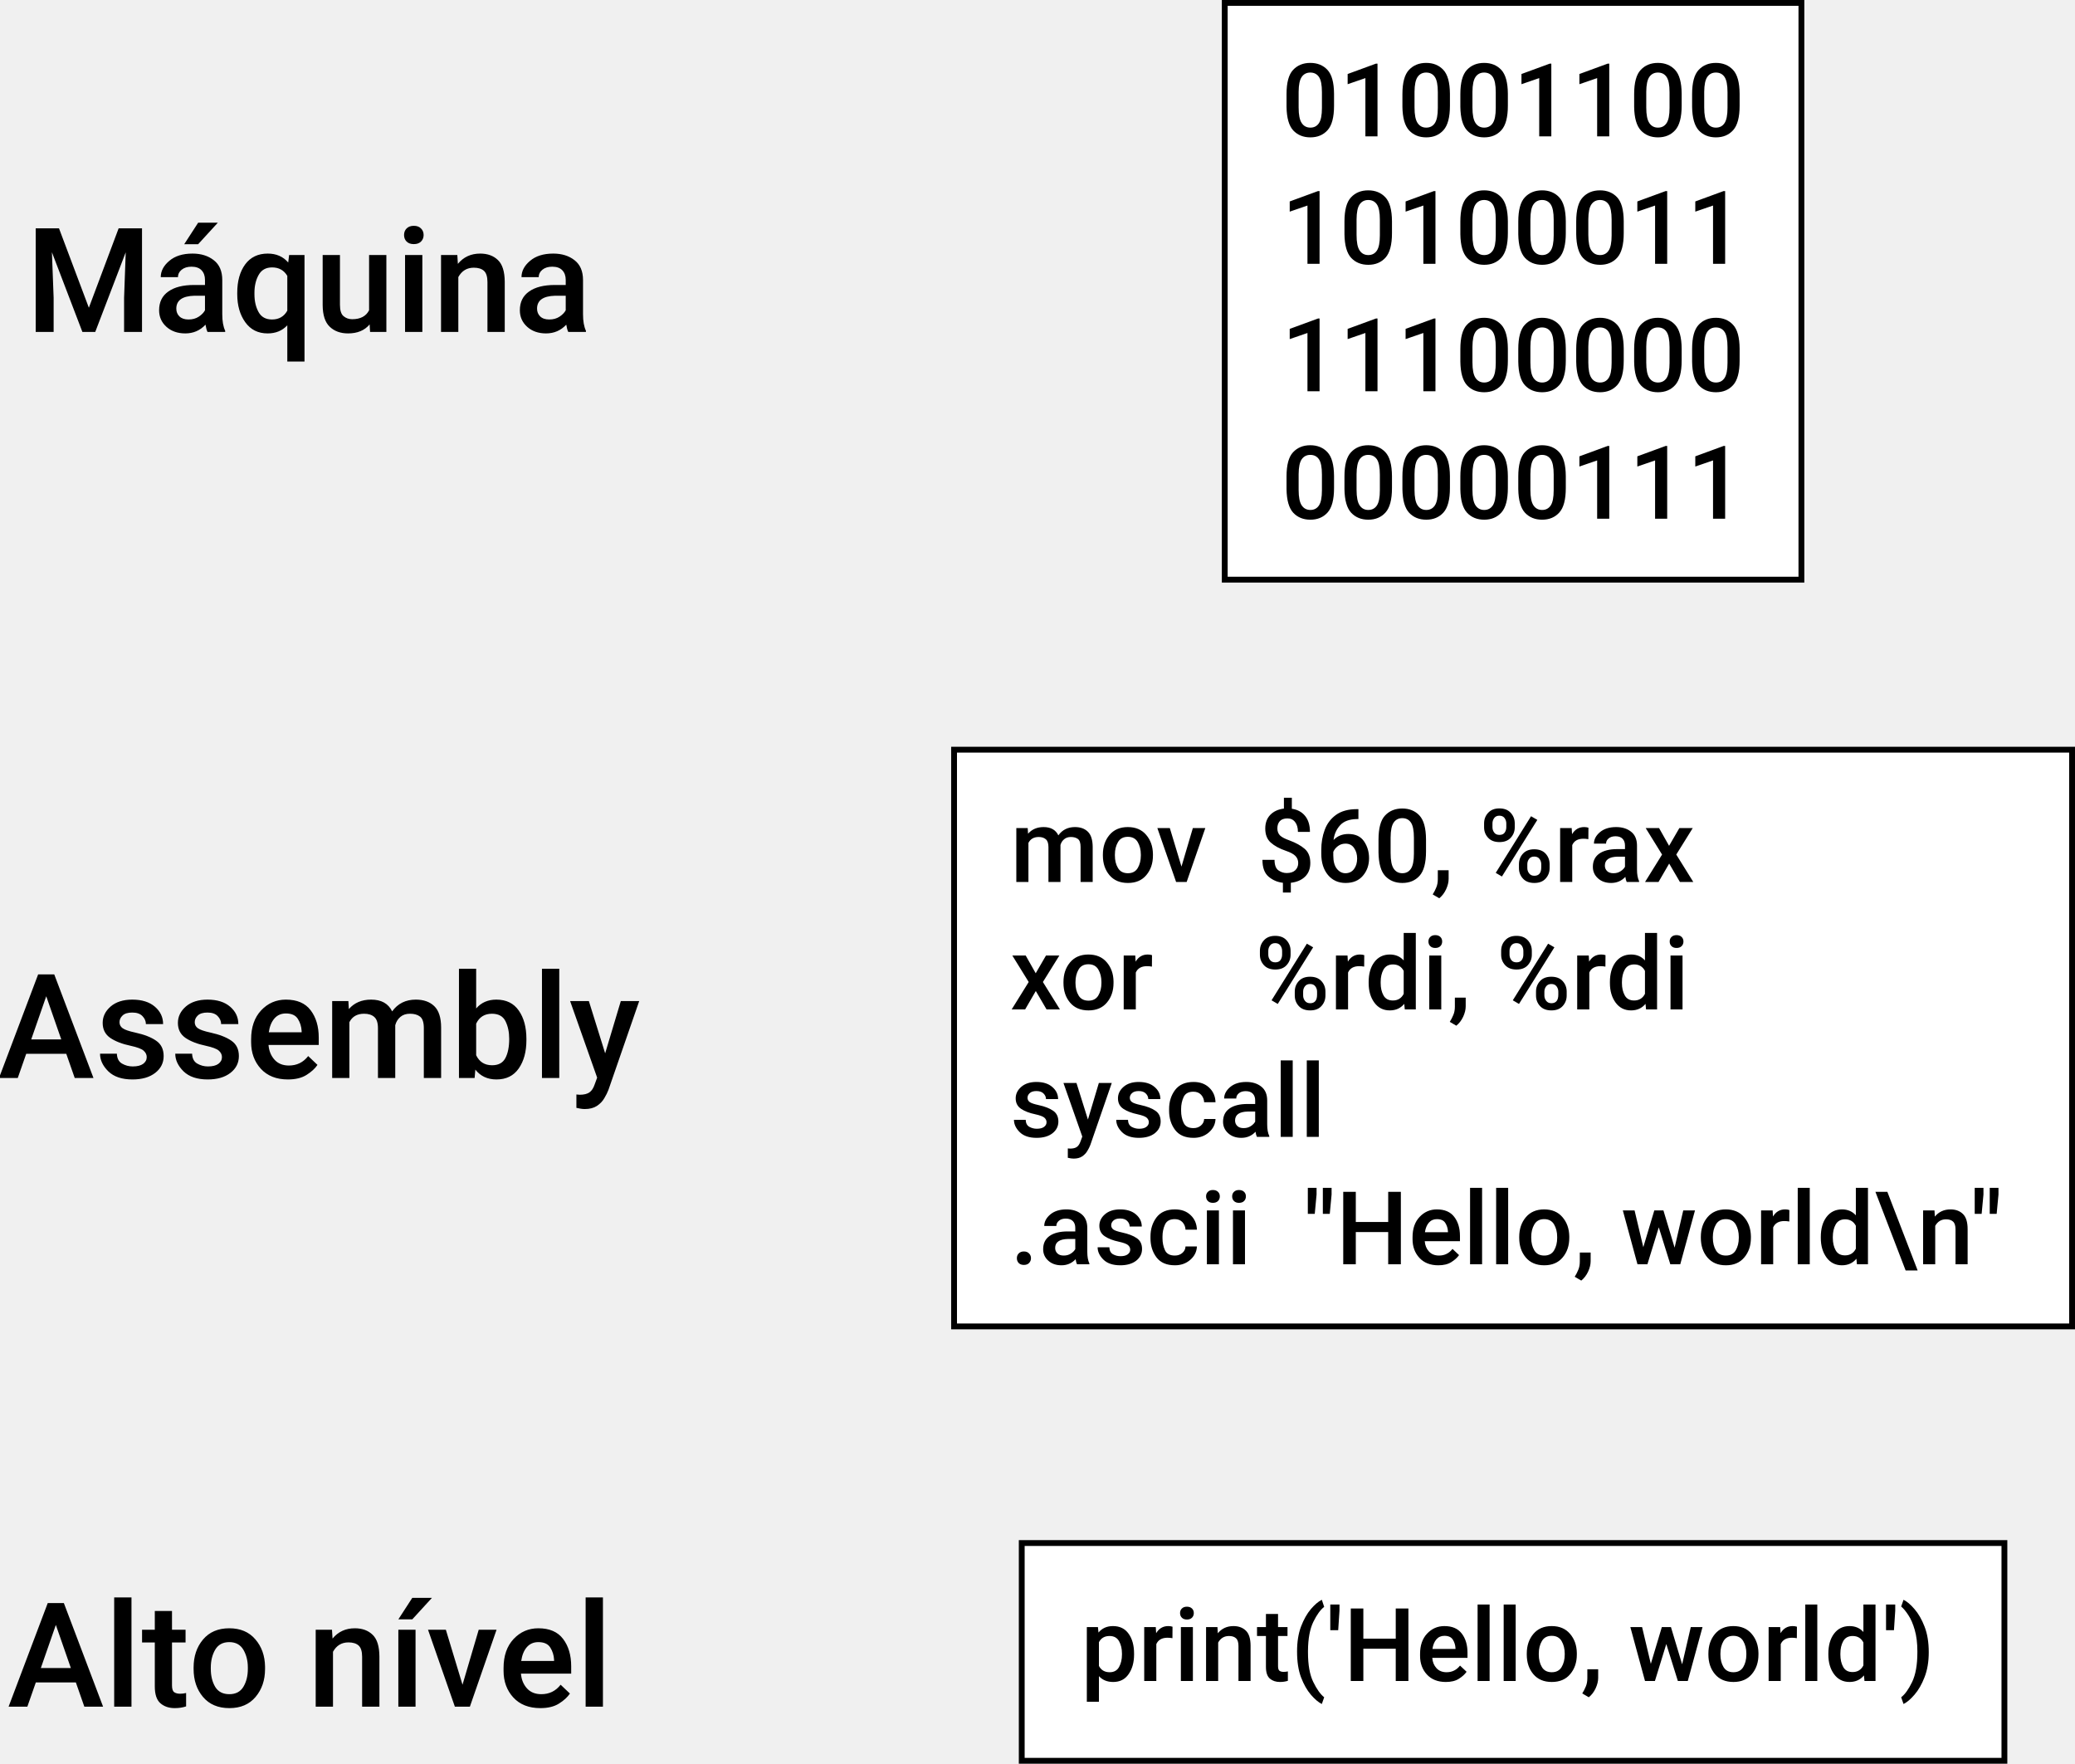
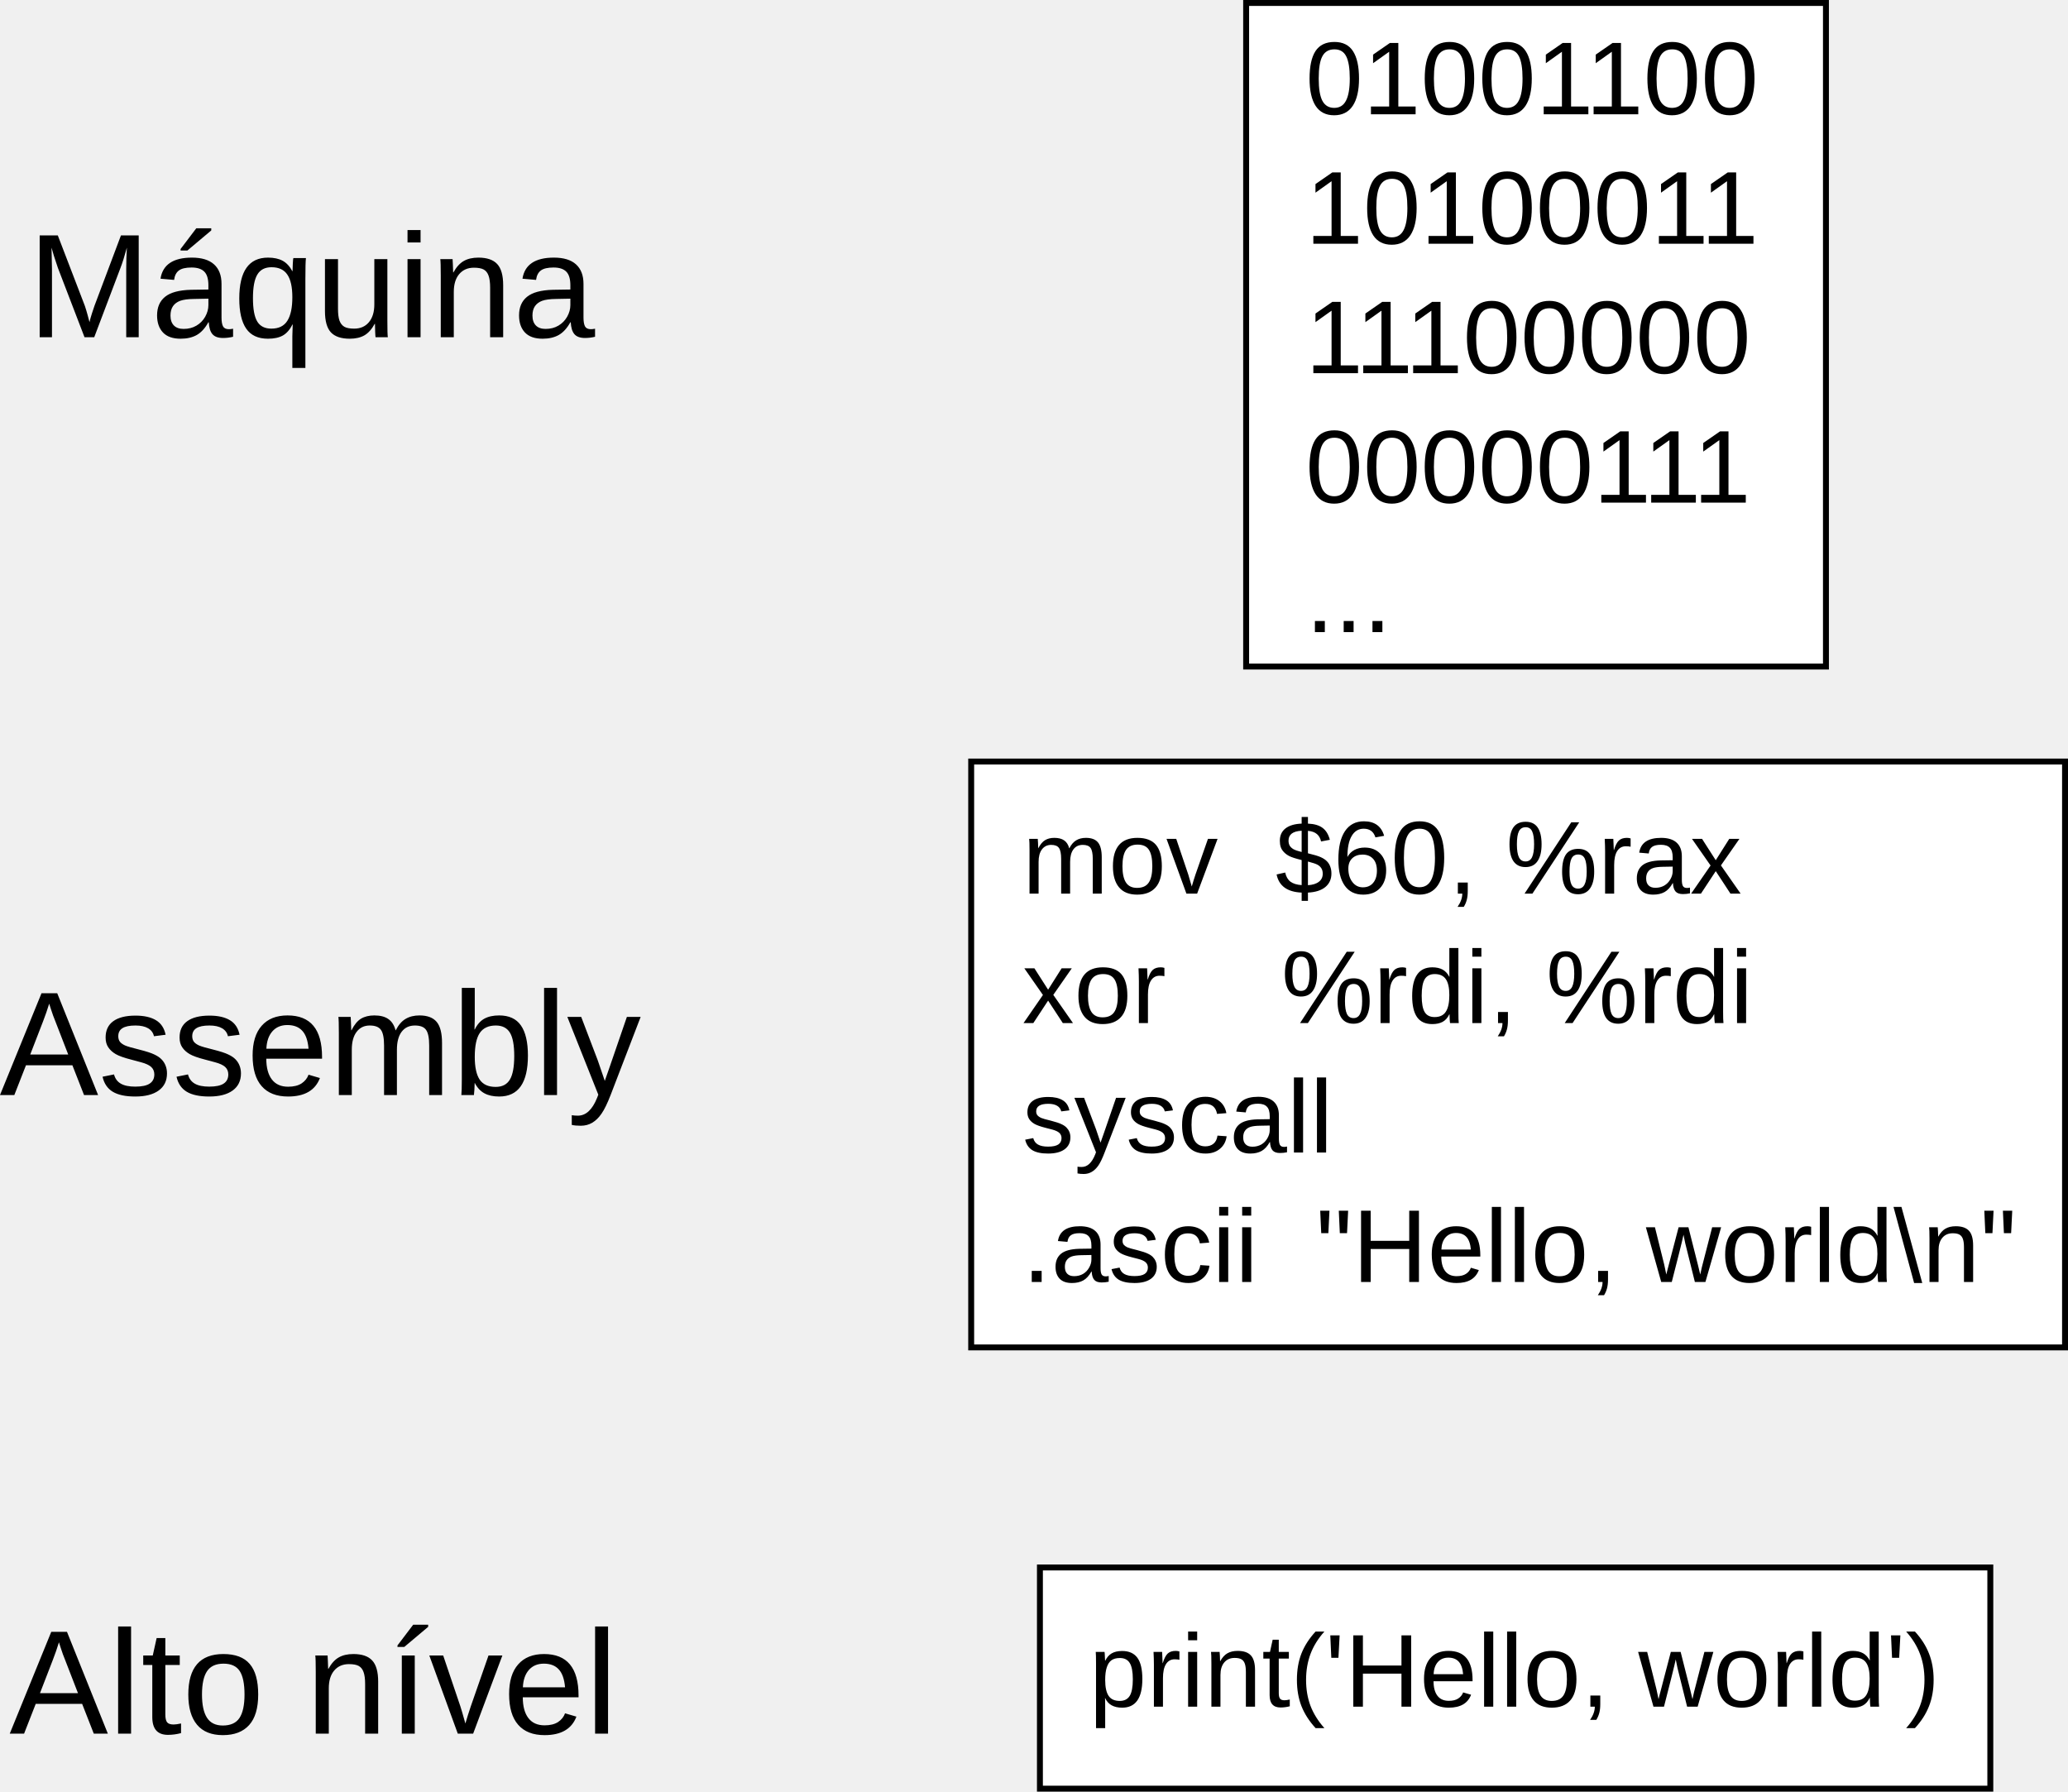
- <svg xmlns="http://www.w3.org/2000/svg" width="100.531mm" height="85.437mm" viewBox="0 0 356.213 302.731" id="svg2" version="1.1">
+ <svg xmlns="http://www.w3.org/2000/svg" width="98.632mm" height="85.437mm" viewBox="0 0 349.484 302.731" id="svg2" version="1.1">
  <defs id="defs4" />
-   <g id="layer1" transform="translate(-80.98405,-184.5606)">
-     <text xml:space="preserve" style="font-style:normal;font-variant:normal;font-weight:600;font-stretch:normal;font-size:25px;line-height:125%;font-family:'Latin Modern Roman';-inkscape-font-specification:'Latin Modern Roman';letter-spacing:0px;word-spacing:0px;fill:#000000;fill-opacity:1;stroke:none;stroke-width:1px;stroke-linecap:butt;stroke-linejoin:miter;stroke-opacity:1" x="85.302" y="241.541" id="text4136">
-       <tspan id="tspan4138" x="85.302" y="241.541" style="font-style:normal;font-variant:normal;font-weight:500;font-stretch:normal;font-family:Roboto;-inkscape-font-specification:'Roboto Medium'">Máquina</tspan>
+   <g id="layer1" transform="translate(-80.64225,-184.5606)">
+     <text xml:space="preserve" style="font-style:normal;font-variant:normal;font-weight:normal;font-stretch:normal;font-size:25px;line-height:125%;font-family:arial;-inkscape-font-specification:arial;letter-spacing:0px;word-spacing:0px;fill:#000000;fill-opacity:1;stroke:none;stroke-width:1px;stroke-linecap:butt;stroke-linejoin:miter;stroke-opacity:1" x="85.302" y="241.541" id="text4136">
+       <tspan id="tspan4138" x="85.302" y="241.541" style="font-style:normal;font-variant:normal;font-weight:normal;font-stretch:normal;font-family:arial;-inkscape-font-specification:arial">Máquina</tspan>
    </text>
-     <text xml:space="preserve" style="font-style:normal;font-variant:normal;font-weight:600;font-stretch:normal;font-size:25px;line-height:125%;font-family:'Latin Modern Roman';-inkscape-font-specification:'Latin Modern Roman';letter-spacing:0px;word-spacing:0px;fill:#000000;fill-opacity:1;stroke:none;stroke-width:1px;stroke-linecap:butt;stroke-linejoin:miter;stroke-opacity:1" x="82.241" y="477.497" id="text4136-0">
-       <tspan id="tspan4138-3" x="82.241" y="477.497" style="font-style:normal;font-variant:normal;font-weight:500;font-stretch:normal;font-family:Roboto;-inkscape-font-specification:'Roboto Medium'">Alto nível</tspan>
+     <text xml:space="preserve" style="font-style:normal;font-variant:normal;font-weight:normal;font-stretch:normal;font-size:25px;line-height:125%;font-family:arial;-inkscape-font-specification:arial;letter-spacing:0px;word-spacing:0px;fill:#000000;fill-opacity:1;stroke:none;stroke-width:1px;stroke-linecap:butt;stroke-linejoin:miter;stroke-opacity:1" x="82.241" y="477.497" id="text4136-0">
+       <tspan id="tspan4138-3" x="82.241" y="477.497" style="font-style:normal;font-variant:normal;font-weight:normal;font-stretch:normal;font-family:arial;-inkscape-font-specification:arial">Alto nível</tspan>
    </text>
-     <text xml:space="preserve" style="font-style:normal;font-variant:normal;font-weight:600;font-stretch:normal;font-size:25px;line-height:125%;font-family:'Latin Modern Roman';-inkscape-font-specification:'Latin Modern Roman';letter-spacing:0px;word-spacing:0px;fill:#000000;fill-opacity:1;stroke:none;stroke-width:1px;stroke-linecap:butt;stroke-linejoin:miter;stroke-opacity:1" x="80.593" y="369.59" id="text4168">
-       <tspan id="tspan4170" x="80.593" y="369.59" style="font-style:normal;font-variant:normal;font-weight:500;font-stretch:normal;font-family:roboto;-inkscape-font-specification:'roboto Medium'">Assembly</tspan>
+     <text xml:space="preserve" style="font-style:normal;font-variant:normal;font-weight:normal;font-stretch:normal;font-size:25px;line-height:125%;font-family:arial;-inkscape-font-specification:arial;letter-spacing:0px;word-spacing:0px;fill:#000000;fill-opacity:1;stroke:none;stroke-width:1px;stroke-linecap:butt;stroke-linejoin:miter;stroke-opacity:1" x="80.593" y="369.59" id="text4168">
+       <tspan id="tspan4170" x="80.593" y="369.59" style="font-style:normal;font-variant:normal;font-weight:normal;font-stretch:normal;font-family:arial;-inkscape-font-specification:arial">Assembly</tspan>
    </text>
-     <g id="g4184" transform="translate(34.34519,-32.0138)">
-       <rect y="217.074" x="256.89" height="98.995" width="98.995" id="rect4172" style="opacity:1;fill:#ffffff;fill-opacity:1;stroke:#000000;stroke-width:1;stroke-linejoin:miter;stroke-miterlimit:4;stroke-dasharray:none;stroke-dashoffset:0;stroke-opacity:1" />
-       <text id="text4174" y="239.98" x="266.606" style="font-style:normal;font-variant:normal;font-weight:600;font-stretch:normal;font-size:25px;line-height:125%;font-family:'Latin Modern Roman';-inkscape-font-specification:'Latin Modern Roman';letter-spacing:0px;word-spacing:0px;fill:#000000;fill-opacity:1;stroke:none;stroke-width:1px;stroke-linecap:butt;stroke-linejoin:miter;stroke-opacity:1" xml:space="preserve">
-         <tspan style="font-style:normal;font-variant:normal;font-weight:500;font-stretch:normal;font-size:17.5px;font-family:roboto;-inkscape-font-specification:'roboto Medium'" y="239.98" x="266.606" id="tspan4176">01001100</tspan>
-         <tspan style="font-style:normal;font-variant:normal;font-weight:500;font-stretch:normal;font-size:17.5px;font-family:roboto;-inkscape-font-specification:'roboto Medium'" id="tspan4178" y="261.855" x="266.606">10100011</tspan>
-         <tspan style="font-style:normal;font-variant:normal;font-weight:500;font-stretch:normal;font-size:17.5px;font-family:roboto;-inkscape-font-specification:'roboto Medium'" id="tspan4180" y="283.73" x="266.606">11100000</tspan>
-         <tspan style="font-style:normal;font-variant:normal;font-weight:500;font-stretch:normal;font-size:17.5px;font-family:roboto;-inkscape-font-specification:'roboto Medium'" id="tspan4182" y="305.605" x="266.606">00000111</tspan>
-       </text>
-     </g>
-     <g id="g4253" transform="translate(-87.57215,57.88625)">
-       <rect y="255.352" x="332.34" height="98.995" width="191.929" id="rect4172-7" style="opacity:1;fill:#ffffff;fill-opacity:1;stroke:#000000;stroke-width:1;stroke-linejoin:miter;stroke-miterlimit:4;stroke-dasharray:none;stroke-dashoffset:0;stroke-opacity:1" />
-       <text id="text4174-9" y="278.061" x="341.963" style="font-style:normal;font-variant:normal;font-weight:600;font-stretch:normal;font-size:25px;line-height:125%;font-family:'Latin Modern Roman';-inkscape-font-specification:'Latin Modern Roman';letter-spacing:0px;word-spacing:0px;fill:#000000;fill-opacity:1;stroke:none;stroke-width:1px;stroke-linecap:butt;stroke-linejoin:miter;stroke-opacity:1" xml:space="preserve">
-         <tspan style="font-style:normal;font-variant:normal;font-weight:500;font-stretch:normal;font-size:17.5px;font-family:roboto;-inkscape-font-specification:'roboto Medium'" y="278.061" x="341.963" id="tspan4234">mov  $60, %rax</tspan>
-         <tspan style="font-style:normal;font-variant:normal;font-weight:500;font-stretch:normal;font-size:17.5px;font-family:roboto;-inkscape-font-specification:'roboto Medium'" y="299.936" x="341.963" id="tspan4238">xor    %rdi, %rdi</tspan>
-         <tspan style="font-style:normal;font-variant:normal;font-weight:500;font-stretch:normal;font-size:17.5px;font-family:roboto;-inkscape-font-specification:'roboto Medium'" y="321.811" x="341.963" id="tspan4240">syscall </tspan>
-         <tspan style="font-style:normal;font-variant:normal;font-weight:500;font-stretch:normal;font-size:17.5px;font-family:roboto;-inkscape-font-specification:'roboto Medium'" y="343.686" x="341.963" id="tspan4242">.ascii  "Hello, world\n"</tspan>
-         <tspan style="font-style:normal;font-variant:normal;font-weight:500;font-stretch:normal;font-size:17.5px;font-family:roboto;-inkscape-font-specification:'roboto Medium'" y="365.561" x="341.963" id="tspan4244" />
-       </text>
-     </g>
-     <g id="g4318" transform="translate(55.36445,0.1145203)">
-       <rect y="449.301" x="201.02" height="37.376" width="168.695" id="rect4172-4" style="opacity:1;fill:#ffffff;fill-opacity:1;stroke:#000000;stroke-width:1;stroke-linejoin:miter;stroke-miterlimit:4;stroke-dasharray:none;stroke-dashoffset:0;stroke-opacity:1" />
-       <text id="text4174-2" y="472.979" x="211.134" style="font-style:normal;font-variant:normal;font-weight:600;font-stretch:normal;font-size:25px;line-height:125%;font-family:'Latin Modern Roman';-inkscape-font-specification:'Latin Modern Roman';letter-spacing:0px;word-spacing:0px;fill:#000000;fill-opacity:1;stroke:none;stroke-width:1px;stroke-linecap:butt;stroke-linejoin:miter;stroke-opacity:1" xml:space="preserve">
-         <tspan style="font-style:normal;font-variant:normal;font-weight:500;font-stretch:normal;font-size:17.5px;font-family:roboto;-inkscape-font-specification:'roboto Medium'" id="tspan4182-9" y="472.979" x="211.134">print('Hello, world')</tspan>
-       </text>
-     </g>
+     <rect style="opacity:1;fill:#ffffff;fill-opacity:1;stroke:#000000;stroke-width:1;stroke-linejoin:miter;stroke-miterlimit:4;stroke-dasharray:none;stroke-dashoffset:0;stroke-opacity:1" id="rect4172" width="97.985" height="112.127" x="291.235" y="185.061" />
+     <text xml:space="preserve" style="font-style:normal;font-variant:normal;font-weight:normal;font-stretch:normal;font-size:25px;line-height:125%;font-family:arial;-inkscape-font-specification:arial;letter-spacing:0px;word-spacing:0px;fill:#000000;fill-opacity:1;stroke:none;stroke-width:1px;stroke-linecap:butt;stroke-linejoin:miter;stroke-opacity:1" x="301.267" y="203.868" id="text4174">
+       <tspan id="tspan4176" x="301.267" y="203.868" style="font-style:normal;font-variant:normal;font-weight:normal;font-stretch:normal;font-size:17.5px;font-family:arial;-inkscape-font-specification:arial">01001100</tspan>
+       <tspan x="301.267" y="225.743" id="tspan4178" style="font-style:normal;font-variant:normal;font-weight:normal;font-stretch:normal;font-size:17.5px;font-family:arial;-inkscape-font-specification:arial">10100011</tspan>
+       <tspan x="301.267" y="247.618" id="tspan4180" style="font-style:normal;font-variant:normal;font-weight:normal;font-stretch:normal;font-size:17.5px;font-family:arial;-inkscape-font-specification:arial">11100000</tspan>
+       <tspan x="301.267" y="269.493" id="tspan4182" style="font-style:normal;font-variant:normal;font-weight:normal;font-stretch:normal;font-size:17.5px;font-family:arial;-inkscape-font-specification:arial">00000111</tspan>
+       <tspan x="301.267" y="291.368" style="font-style:normal;font-variant:normal;font-weight:normal;font-stretch:normal;font-size:17.5px;font-family:arial;-inkscape-font-specification:arial" id="tspan4174">...</tspan>
+     </text>
+     <rect style="opacity:1;fill:#ffffff;fill-opacity:1;stroke:#000000;stroke-width:1;stroke-linejoin:miter;stroke-miterlimit:4;stroke-dasharray:none;stroke-dashoffset:0;stroke-opacity:1" id="rect4172-7" width="184.858" height="98.995" x="244.768" y="313.238" />
+     <text xml:space="preserve" style="font-style:normal;font-variant:normal;font-weight:normal;font-stretch:normal;font-size:25px;line-height:125%;font-family:arial;-inkscape-font-specification:arial;letter-spacing:0px;word-spacing:0px;fill:#000000;fill-opacity:1;stroke:none;stroke-width:1px;stroke-linecap:butt;stroke-linejoin:miter;stroke-opacity:1" x="253.41" y="335.554" id="text4174-9">
+       <tspan id="tspan4234" x="253.41" y="335.554" style="font-style:normal;font-variant:normal;font-weight:normal;font-stretch:normal;font-size:17.5px;font-family:arial;-inkscape-font-specification:arial">mov  $60, %rax</tspan>
+       <tspan id="tspan4238" x="253.41" y="357.429" style="font-style:normal;font-variant:normal;font-weight:normal;font-stretch:normal;font-size:17.5px;font-family:arial;-inkscape-font-specification:arial">xor    %rdi, %rdi</tspan>
+       <tspan id="tspan4240" x="253.41" y="379.304" style="font-style:normal;font-variant:normal;font-weight:normal;font-stretch:normal;font-size:17.5px;font-family:arial;-inkscape-font-specification:arial">syscall </tspan>
+       <tspan id="tspan4242" x="253.41" y="401.179" style="font-style:normal;font-variant:normal;font-weight:normal;font-stretch:normal;font-size:17.5px;font-family:arial;-inkscape-font-specification:arial">.ascii  "Hello, world\n"</tspan>
+       <tspan id="tspan4244" x="253.41" y="423.054" style="font-style:normal;font-variant:normal;font-weight:normal;font-stretch:normal;font-size:17.5px;font-family:arial;-inkscape-font-specification:arial" />
+     </text>
+     <rect style="opacity:1;fill:#ffffff;fill-opacity:1;stroke:#000000;stroke-width:1;stroke-linejoin:miter;stroke-miterlimit:4;stroke-dasharray:none;stroke-dashoffset:0;stroke-opacity:1" id="rect4172-4" width="160.614" height="37.376" x="256.385" y="449.416" />
+     <text xml:space="preserve" style="font-style:normal;font-variant:normal;font-weight:normal;font-stretch:normal;font-size:25px;line-height:125%;font-family:arial;-inkscape-font-specification:arial;letter-spacing:0px;word-spacing:0px;fill:#000000;fill-opacity:1;stroke:none;stroke-width:1px;stroke-linecap:butt;stroke-linejoin:miter;stroke-opacity:1" x="264.697" y="472.931" id="text4174-2">
+       <tspan x="264.697" y="472.931" id="tspan4182-9" style="font-style:normal;font-variant:normal;font-weight:normal;font-stretch:normal;font-size:17.5px;font-family:arial;-inkscape-font-specification:arial">print('Hello, world')</tspan>
+     </text>
  </g>
</svg>
